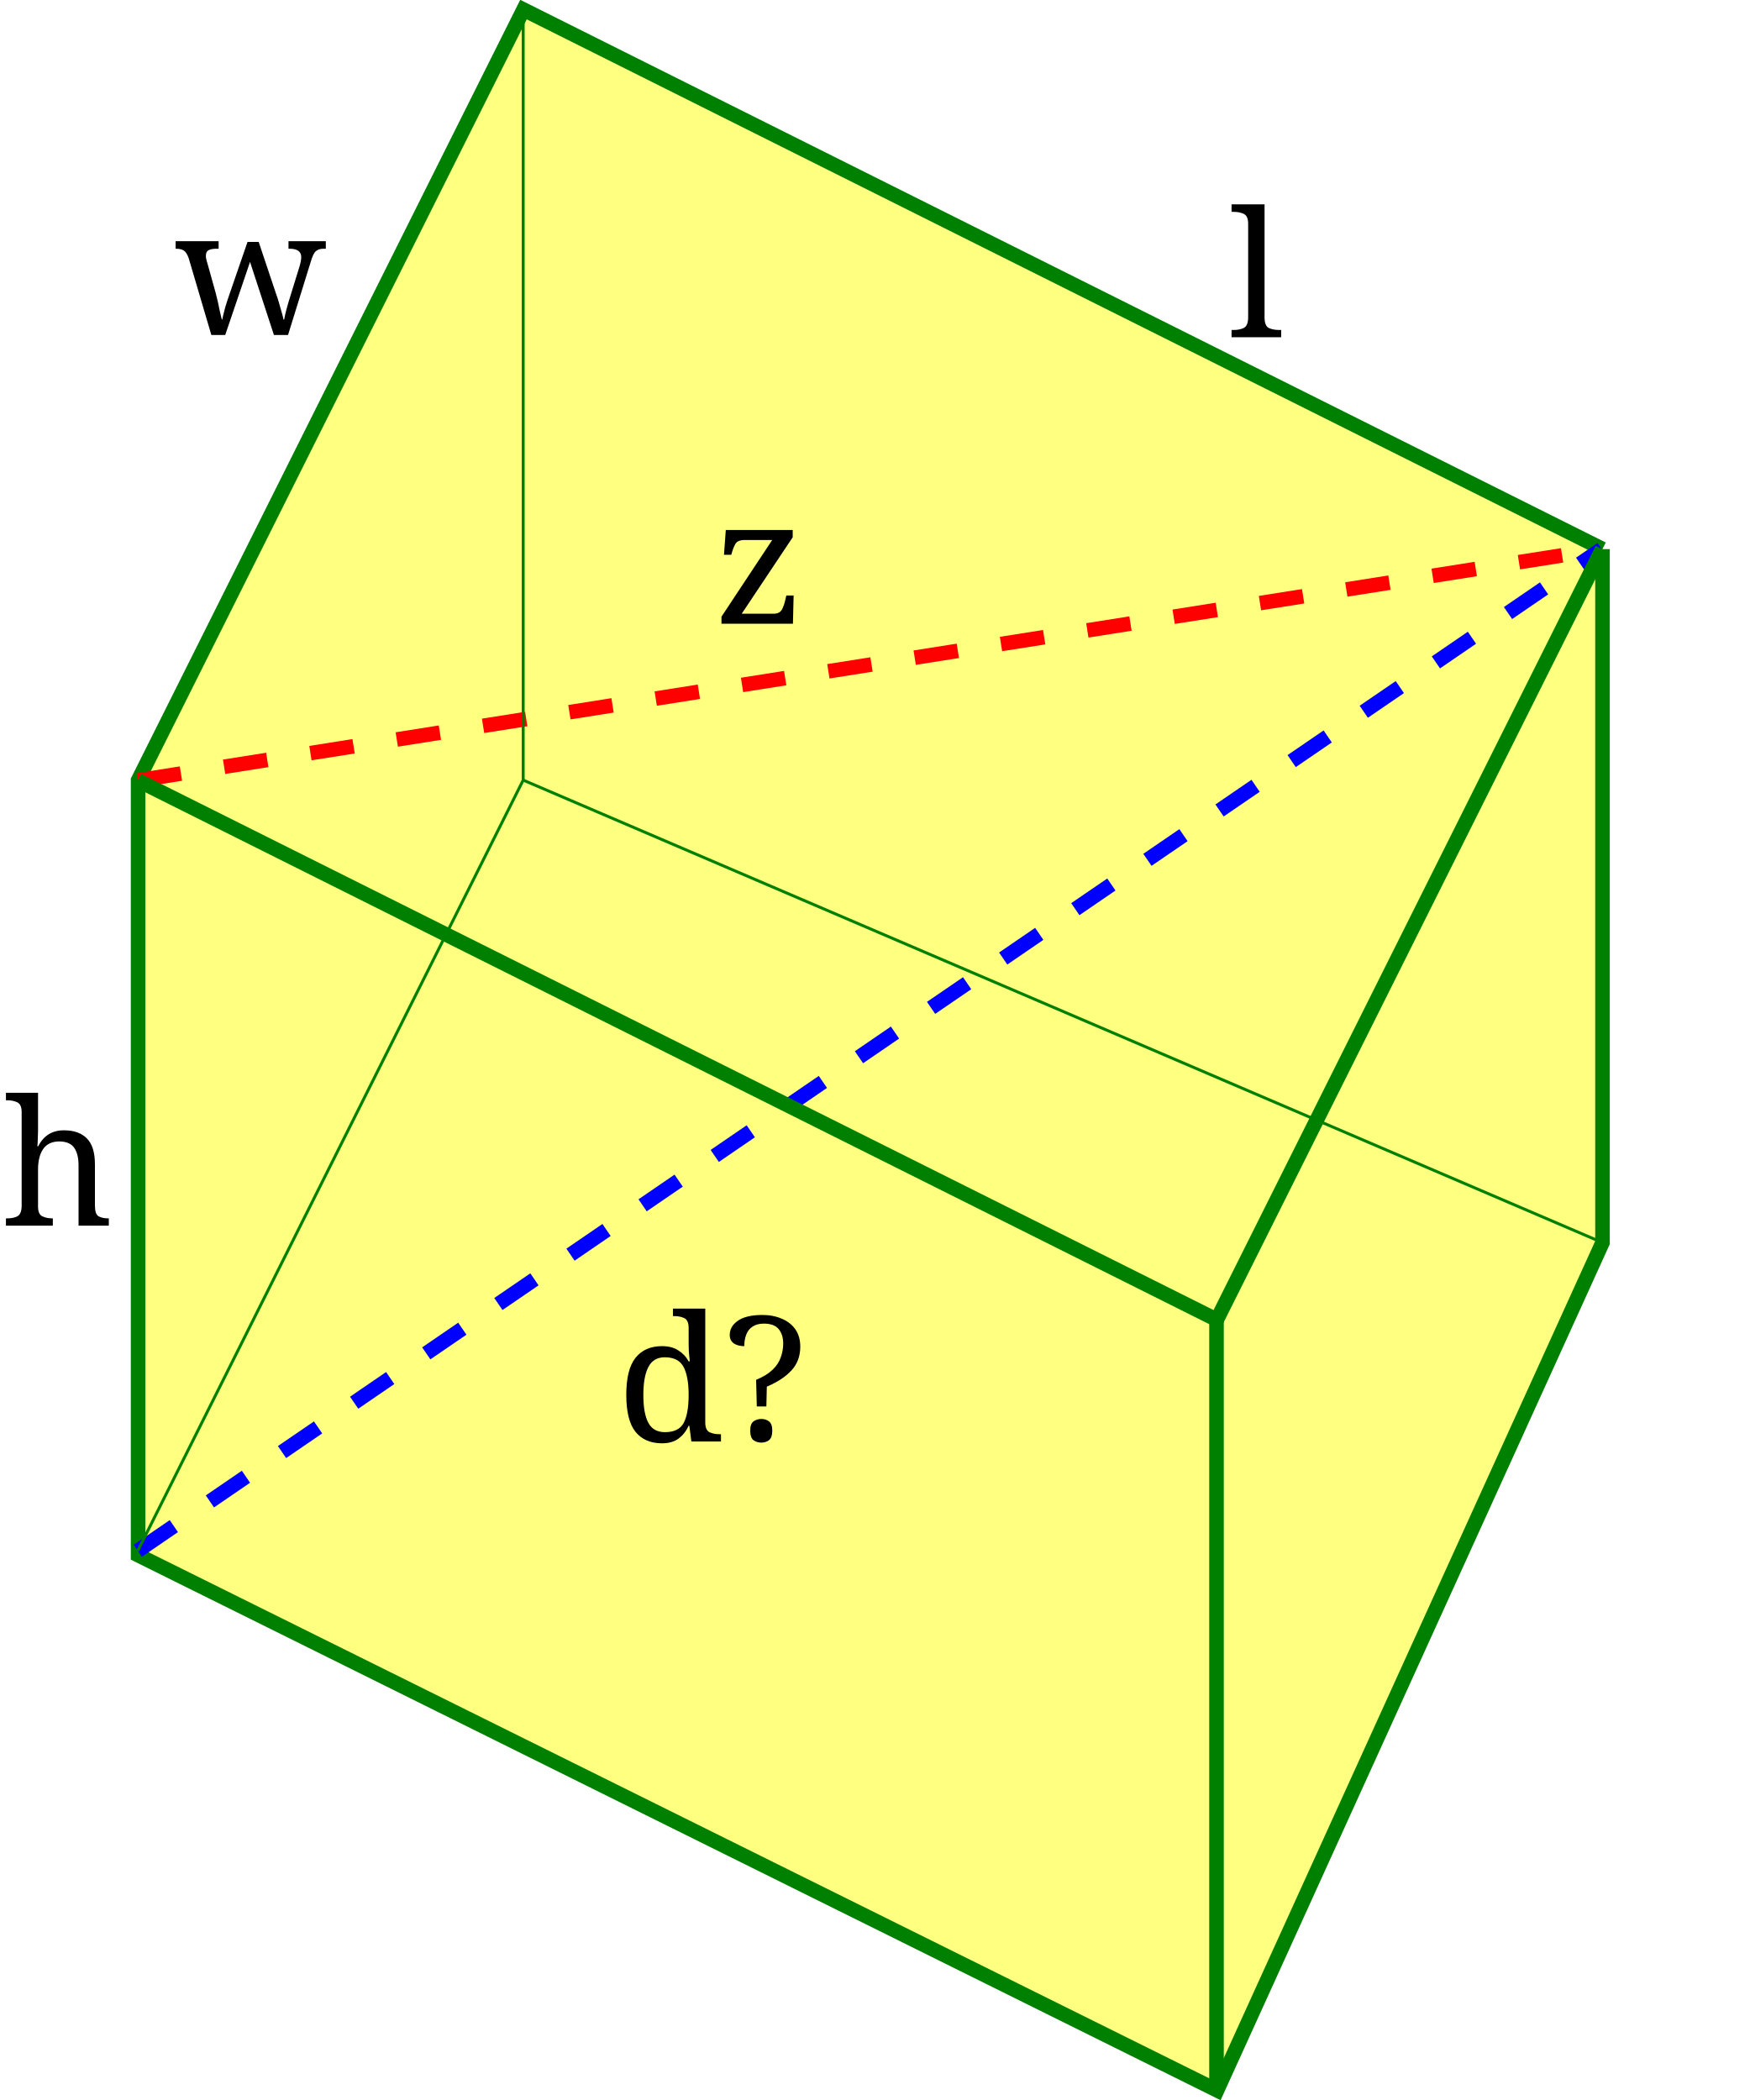
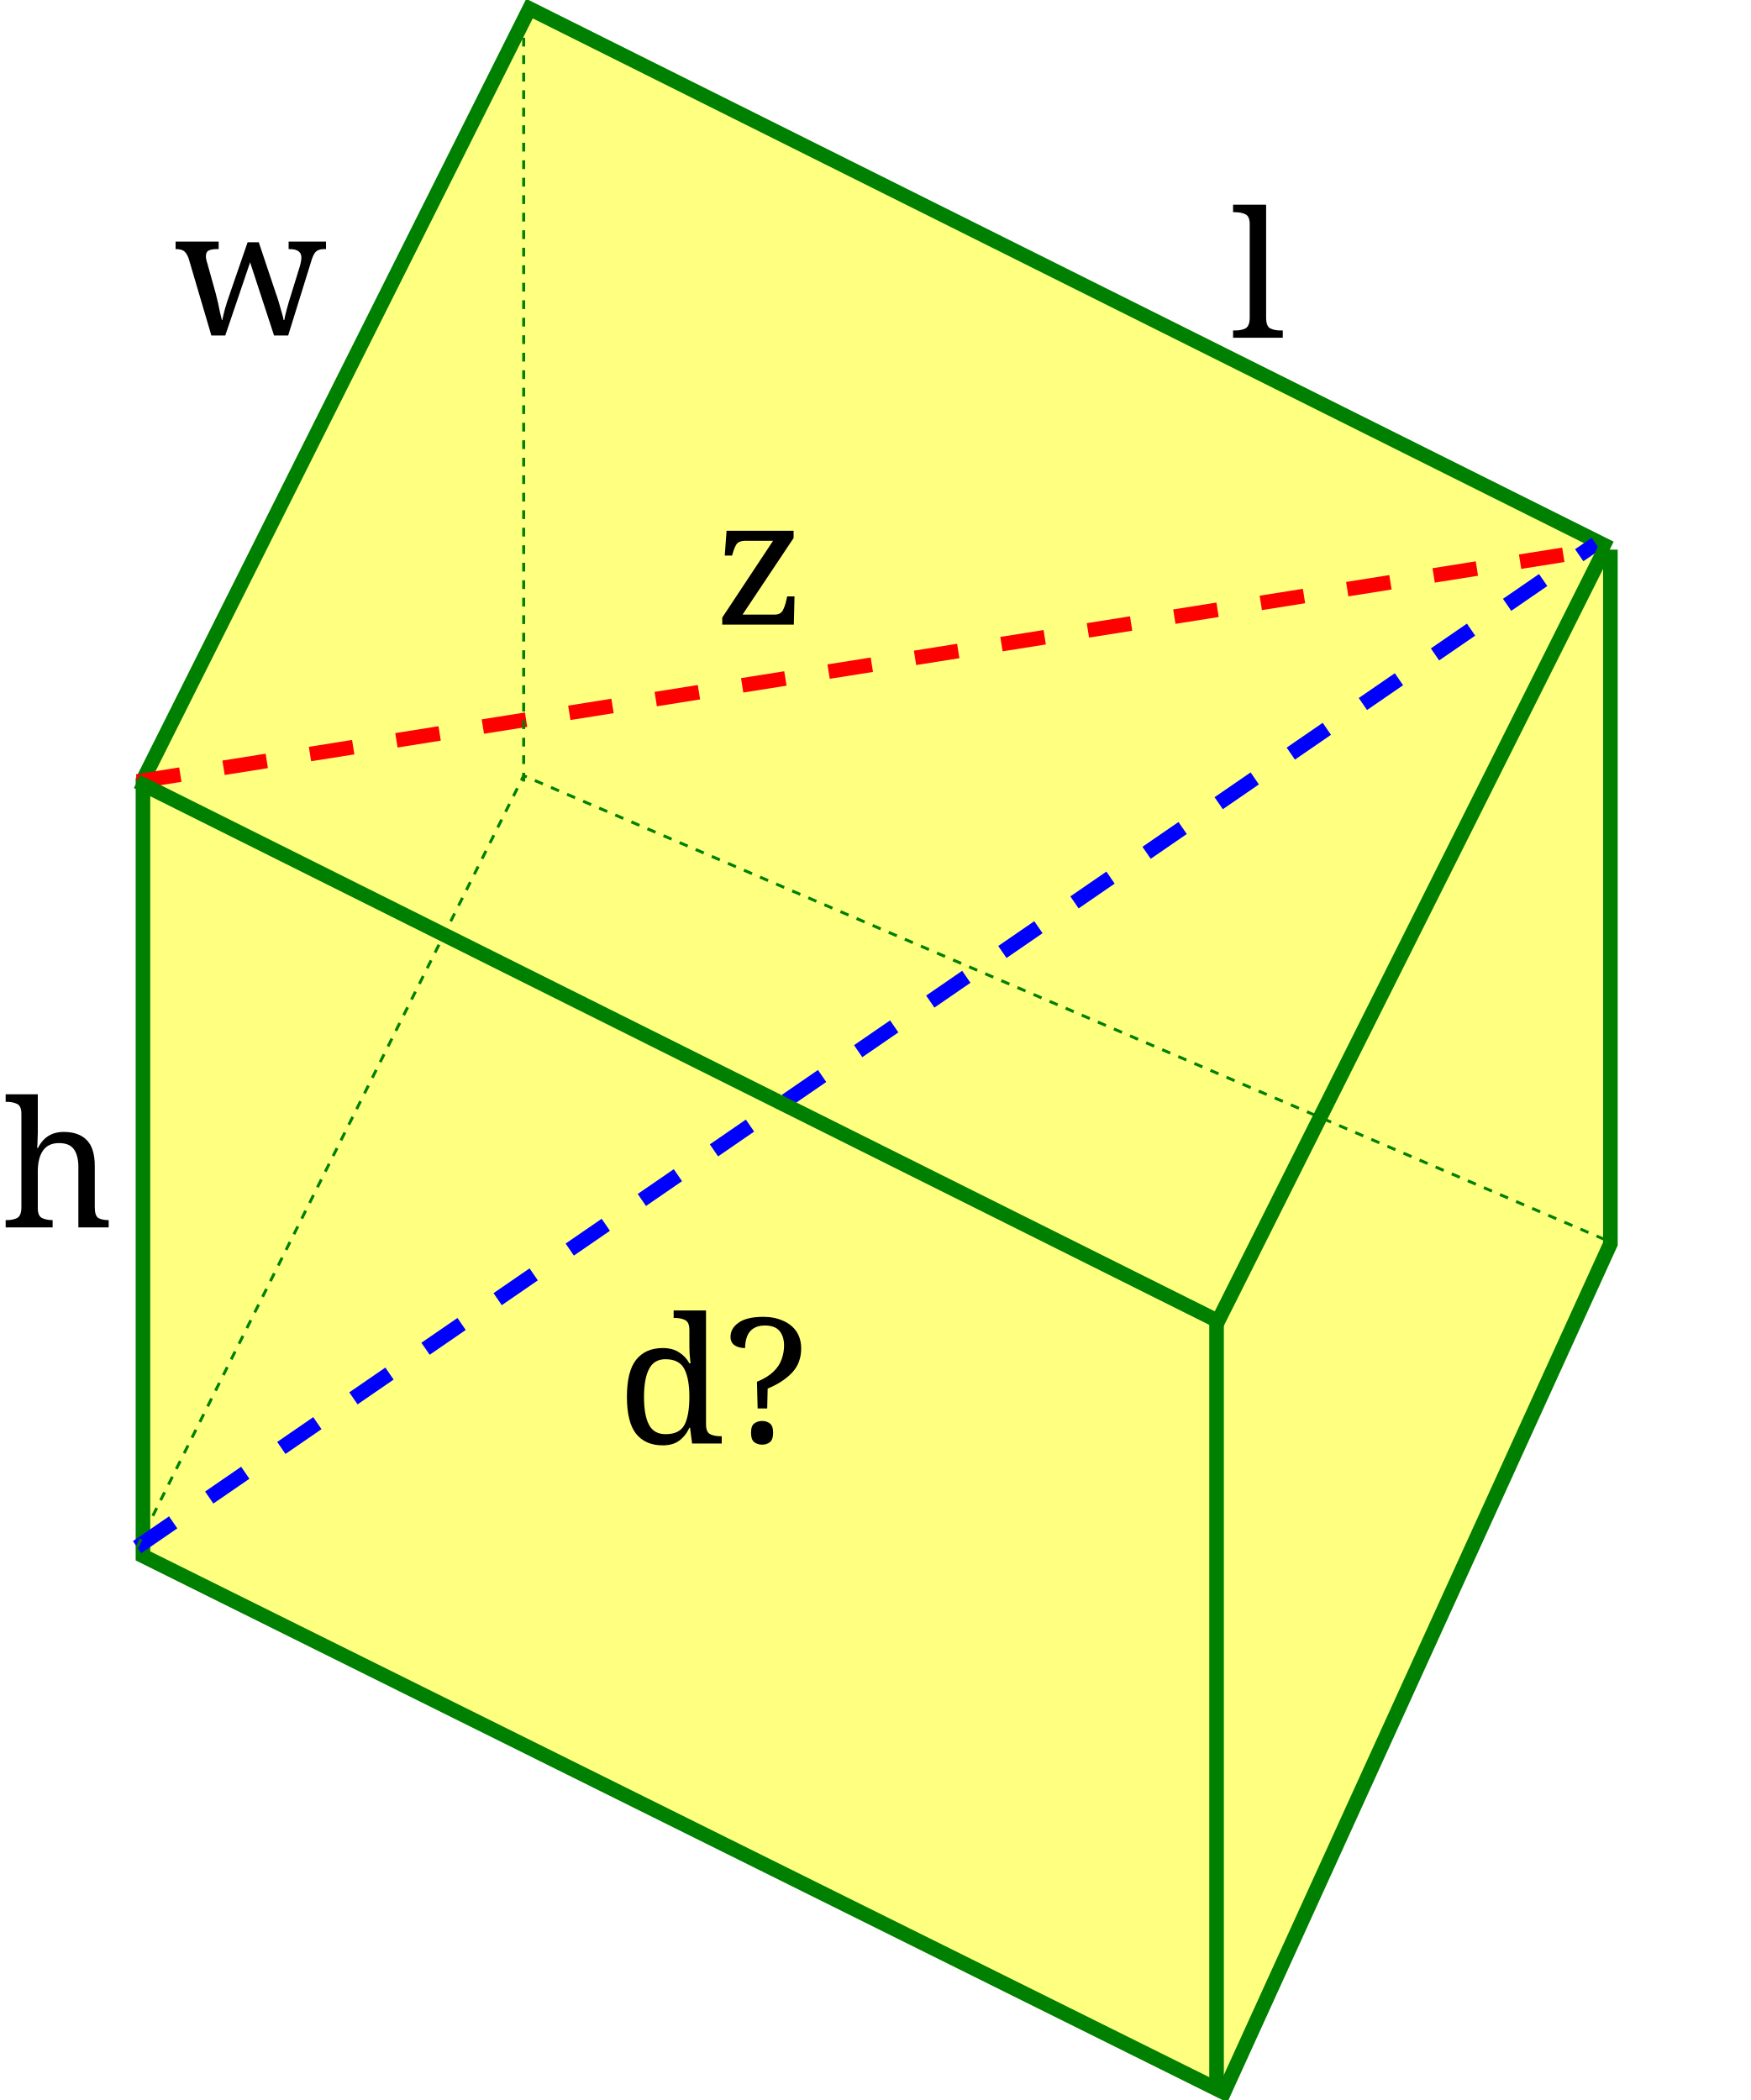
- <svg xmlns="http://www.w3.org/2000/svg" width="120.1mm" height="144.2mm" version="1.1" viewBox="0 0 120.1 144.2">
-   <g transform="translate(-27.58 -9.913)">
-     <path d="m137.6 47.62v47.62l-26.46 58.21-74.08-36.75v-53.21l26.46-52.92 74.08 37.04" fill="#ff0" fill-opacity=".498" stroke="#008000" />
+ <svg xmlns="http://www.w3.org/2000/svg" width="120mm" height="144mm" version="1.1" viewBox="0 0 120 144">
+   <g transform="translate(-27.6 -9.91)">
+     <path d="m138 47.6v47.6l-26.5 58.2-74.1-36.8v-53.2l26.5-52.9 74.1 37" fill="#ff0" fill-opacity=".498" stroke="#008000" />
    <g fill="none">
-       <path d="m37.04 63.5 100.5-15.88" stroke="#f00" stroke-dasharray="3, 3" />
-       <path d="m37.04 116.4 100.5-68.79" stroke="#00f" stroke-dasharray="3, 3" />
+       <path d="m37 63.5 100-15.9" stroke="#f00" stroke-dasharray="3, 3" />
+       <path d="m37 116 100-68.8" stroke="#00f" stroke-dasharray="3, 3" />
      <g stroke="#008000">
-         <path d="m37.04 63.5 74.08 37.04 26.46-52.92" />
-         <path d="m111.1 100.5v52.92" />
-         <path d="m37.04 116.4 26.46-52.92 74.08 31.75" stroke-width=".2" />
-         <path d="m63.5 63.5v-52.92" stroke-width=".2" />
+         <path d="m37 63.5 74.1 37 26.5-52.9" />
+         <path d="m111 100v52.9" />
+         <path d="m37 116 26.5-52.9 74.1 31.8" stroke-dasharray="0.6,0.6" stroke-width=".2" />
+         <path d="m63.5 63.5v-52.9" stroke-dasharray="0.6,0.6" stroke-width=".2" />
      </g>
    </g>
    <g font-family="serif" font-size="12px" stroke-width=".265">
      <text x="39.621" y="32.916">w</text>
      <text x="111.975" y="33.07">l</text>
      <text x="69.92" y="108.894">d?</text>
      <text x="76.613" y="52.742">z</text>
      <text x="27.769" y="94.074">h</text>
    </g>
  </g>
</svg>
